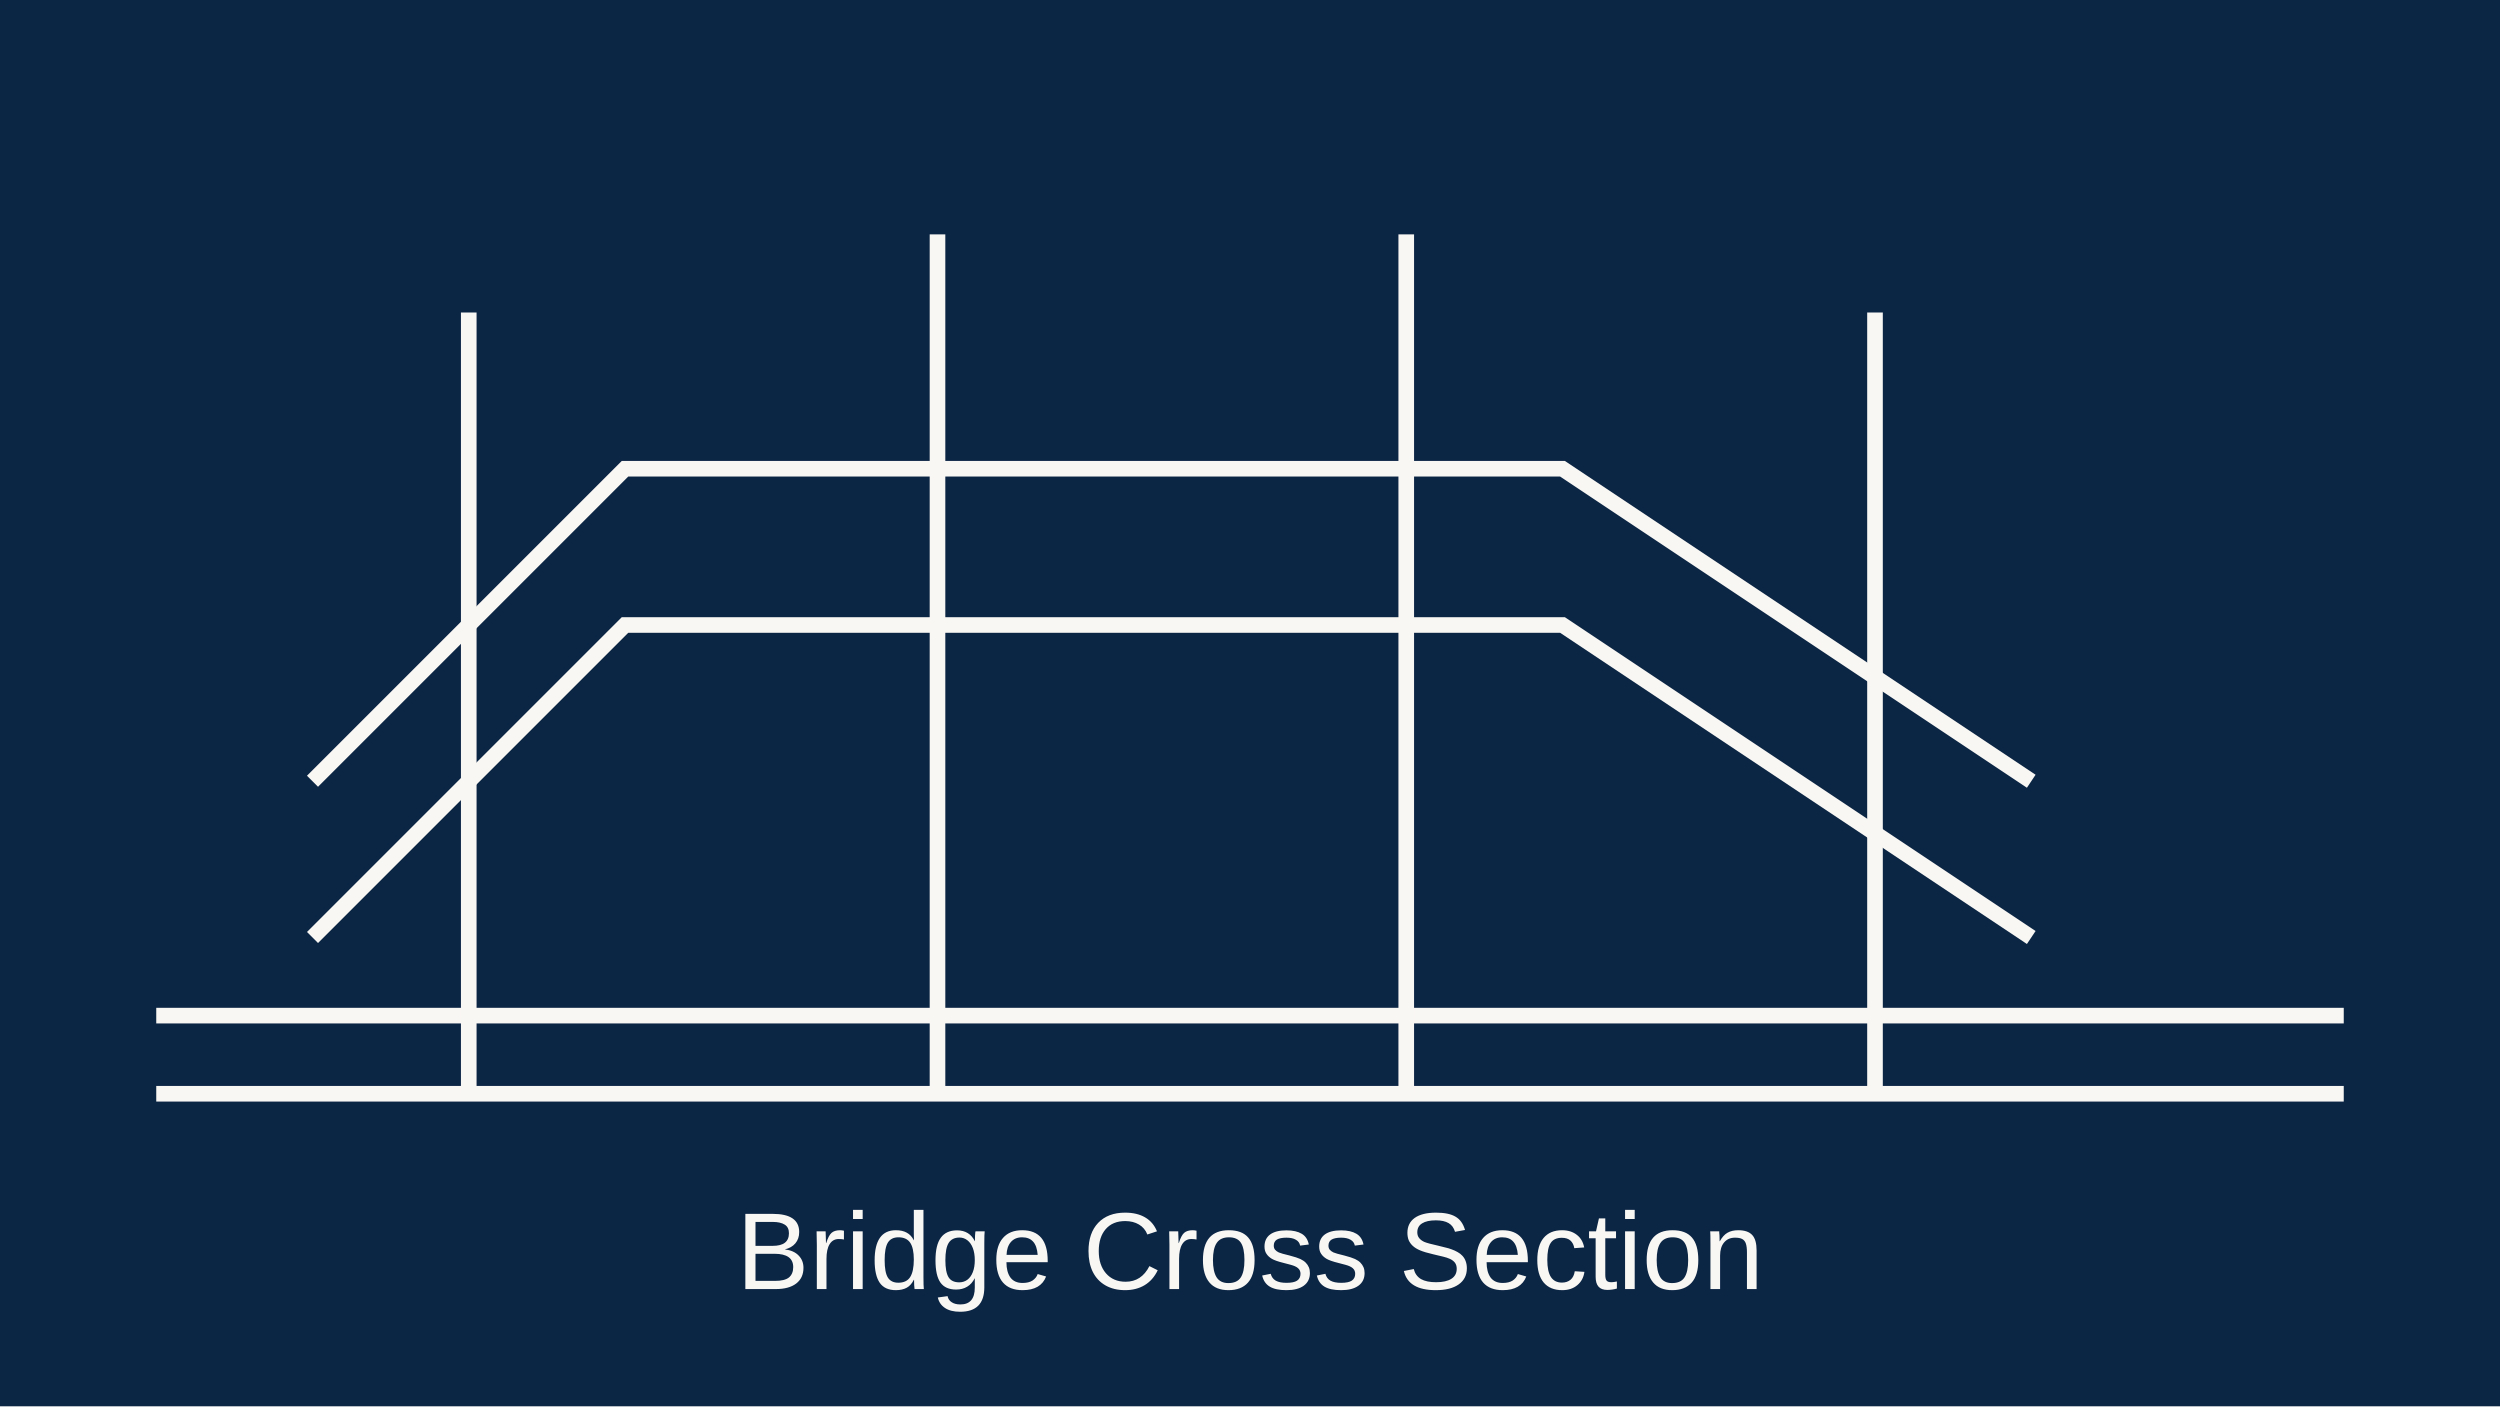
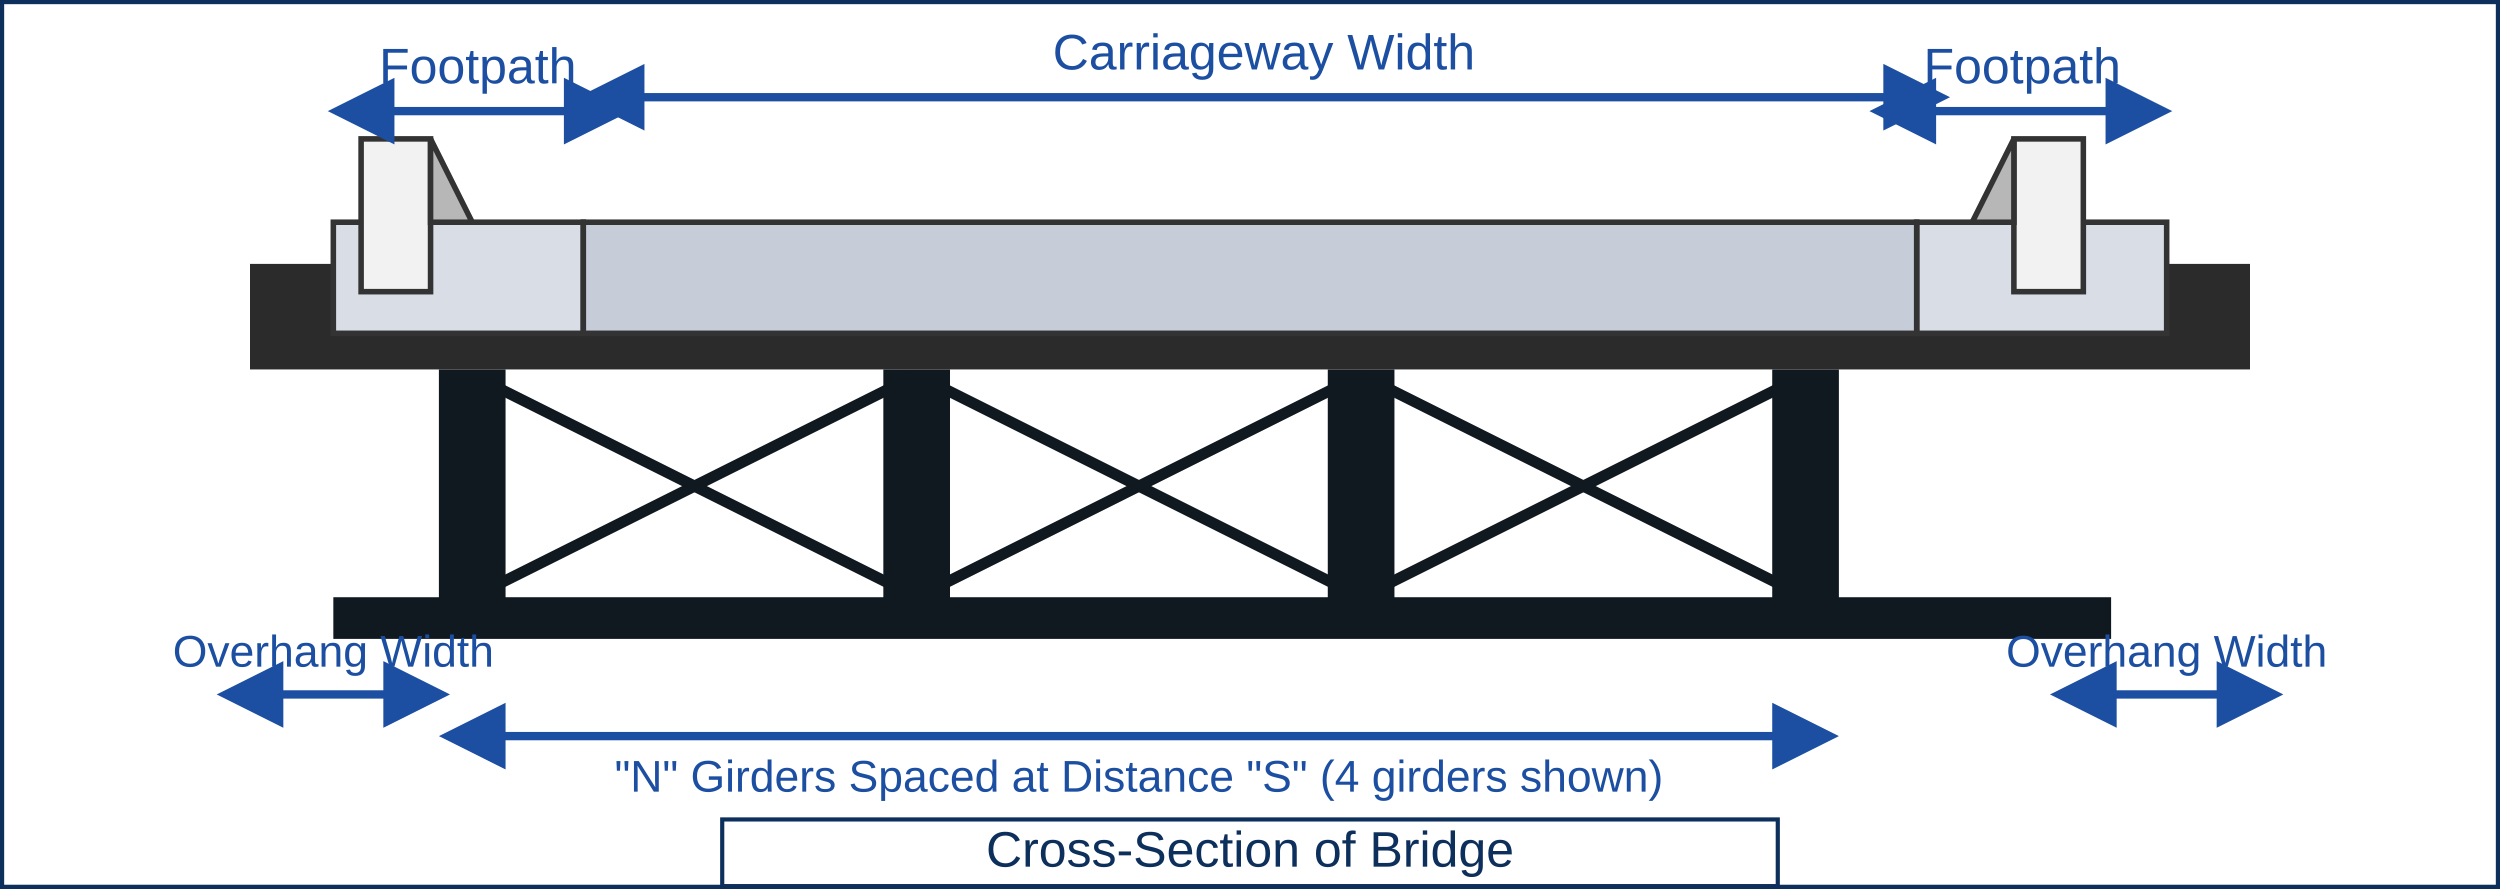
- <svg xmlns="http://www.w3.org/2000/svg" width="320" height="180" viewBox="0 0 320 180" role="img" aria-label="Bridge cross section illustration">
-   <rect width="320" height="180" fill="#0b2545" />
-   <g stroke="#f9f7f3" stroke-width="2" fill="none">
-     <line x1="20" y1="140" x2="300" y2="140" />
-     <line x1="20" y1="130" x2="300" y2="130" />
-     <line x1="60" y1="40" x2="60" y2="140" />
-     <line x1="120" y1="30" x2="120" y2="140" />
-     <line x1="180" y1="30" x2="180" y2="140" />
-     <line x1="240" y1="40" x2="240" y2="140" />
-     <polyline points="40,100 80,60 140,60 200,60 260,100" />
-     <polyline points="40,120 80,80 140,80 200,80 260,120" />
+ <svg xmlns="http://www.w3.org/2000/svg" width="900" height="320" viewBox="0 0 900 320" role="img" aria-label="Bridge cross section with labeled dimensions">
+   <defs>
+     <marker id="arrow" markerWidth="8" markerHeight="8" refX="4" refY="4" orient="auto-start-reverse">
+       <path d="M0,0 L8,4 L0,8 z" fill="#1c4fa1" />
+     </marker>
+   </defs>
+   <rect width="900" height="320" fill="#ffffff" stroke="#0d2f5b" stroke-width="3" />
+   <rect x="90" y="95" width="720" height="38" fill="#2b2b2b" />
+   <rect x="120" y="80" width="90" height="40" fill="#d8dde6" stroke="#333" stroke-width="2" />
+   <rect x="690" y="80" width="90" height="40" fill="#d8dde6" stroke="#333" stroke-width="2" />
+   <rect x="210" y="80" width="480" height="40" fill="#c6ccd8" stroke="#333" stroke-width="2" />
+   <rect x="130" y="50" width="25" height="55" fill="#f2f2f2" stroke="#333" stroke-width="2" />
+   <rect x="725" y="50" width="25" height="55" fill="#f2f2f2" stroke="#333" stroke-width="2" />
+   <path d="M155 50 L170 80 L155 80 Z" fill="#b7b7b7" stroke="#333" stroke-width="2" />
+   <path d="M725 50 L710 80 L725 80 Z" fill="#b7b7b7" stroke="#333" stroke-width="2" />
+   <g stroke="#101820" stroke-width="4" fill="none">
+     <rect x="160" y="135" width="20" height="80" fill="#101820" />
+     <rect x="320" y="135" width="20" height="80" fill="#101820" />
+     <rect x="480" y="135" width="20" height="80" fill="#101820" />
+     <rect x="640" y="135" width="20" height="80" fill="#101820" />
+     <line x1="170" y1="135" x2="330" y2="215" />
+     <line x1="170" y1="215" x2="330" y2="135" />
+     <line x1="330" y1="135" x2="490" y2="215" />
+     <line x1="330" y1="215" x2="490" y2="135" />
+     <line x1="490" y1="135" x2="650" y2="215" />
+     <line x1="490" y1="215" x2="650" y2="135" />
  </g>
-   <text x="160" y="165" font-family="Arial, Helvetica, sans-serif" font-size="14" text-anchor="middle" fill="#f9f7f3">Bridge Cross Section</text>
+   <rect x="120" y="215" width="640" height="15" fill="#101820" />
+   <line x1="130" y1="40" x2="215" y2="40" stroke="#1c4fa1" stroke-width="3" marker-start="url(#arrow)" marker-end="url(#arrow)" />
+   <text x="172" y="30" font-family="Arial, Helvetica, sans-serif" font-size="18" text-anchor="middle" fill="#1c4fa1">Footpath</text>
+   <line x1="685" y1="40" x2="770" y2="40" stroke="#1c4fa1" stroke-width="3" marker-start="url(#arrow)" marker-end="url(#arrow)" />
+   <text x="728" y="30" font-family="Arial, Helvetica, sans-serif" font-size="18" text-anchor="middle" fill="#1c4fa1">Footpath</text>
+   <line x1="220" y1="35" x2="690" y2="35" stroke="#1c4fa1" stroke-width="3" marker-start="url(#arrow)" marker-end="url(#arrow)" />
+   <text x="455" y="25" font-family="Arial, Helvetica, sans-serif" font-size="18" text-anchor="middle" fill="#1c4fa1">Carriageway Width</text>
+   <line x1="90" y1="250" x2="150" y2="250" stroke="#1c4fa1" stroke-width="3" marker-start="url(#arrow)" marker-end="url(#arrow)" />
+   <text x="120" y="240" font-family="Arial, Helvetica, sans-serif" font-size="16" text-anchor="middle" fill="#1c4fa1">Overhang Width</text>
+   <line x1="750" y1="250" x2="810" y2="250" stroke="#1c4fa1" stroke-width="3" marker-start="url(#arrow)" marker-end="url(#arrow)" />
+   <text x="780" y="240" font-family="Arial, Helvetica, sans-serif" font-size="16" text-anchor="middle" fill="#1c4fa1">Overhang Width</text>
+   <line x1="170" y1="265" x2="650" y2="265" stroke="#1c4fa1" stroke-width="3" marker-start="url(#arrow)" marker-end="url(#arrow)" />
+   <text x="410" y="285" font-family="Arial, Helvetica, sans-serif" font-size="16" text-anchor="middle" fill="#1c4fa1">"N" Girders Spaced at Distance "S" (4 girders shown)</text>
+   <rect x="260" y="295" width="380" height="24" fill="#ffffff" stroke="#0d2f5b" stroke-width="1.5" />
+   <text x="450" y="312" font-family="Arial, Helvetica, sans-serif" font-size="18" text-anchor="middle" fill="#0d2f5b">Cross-Section of Bridge</text>
</svg>
